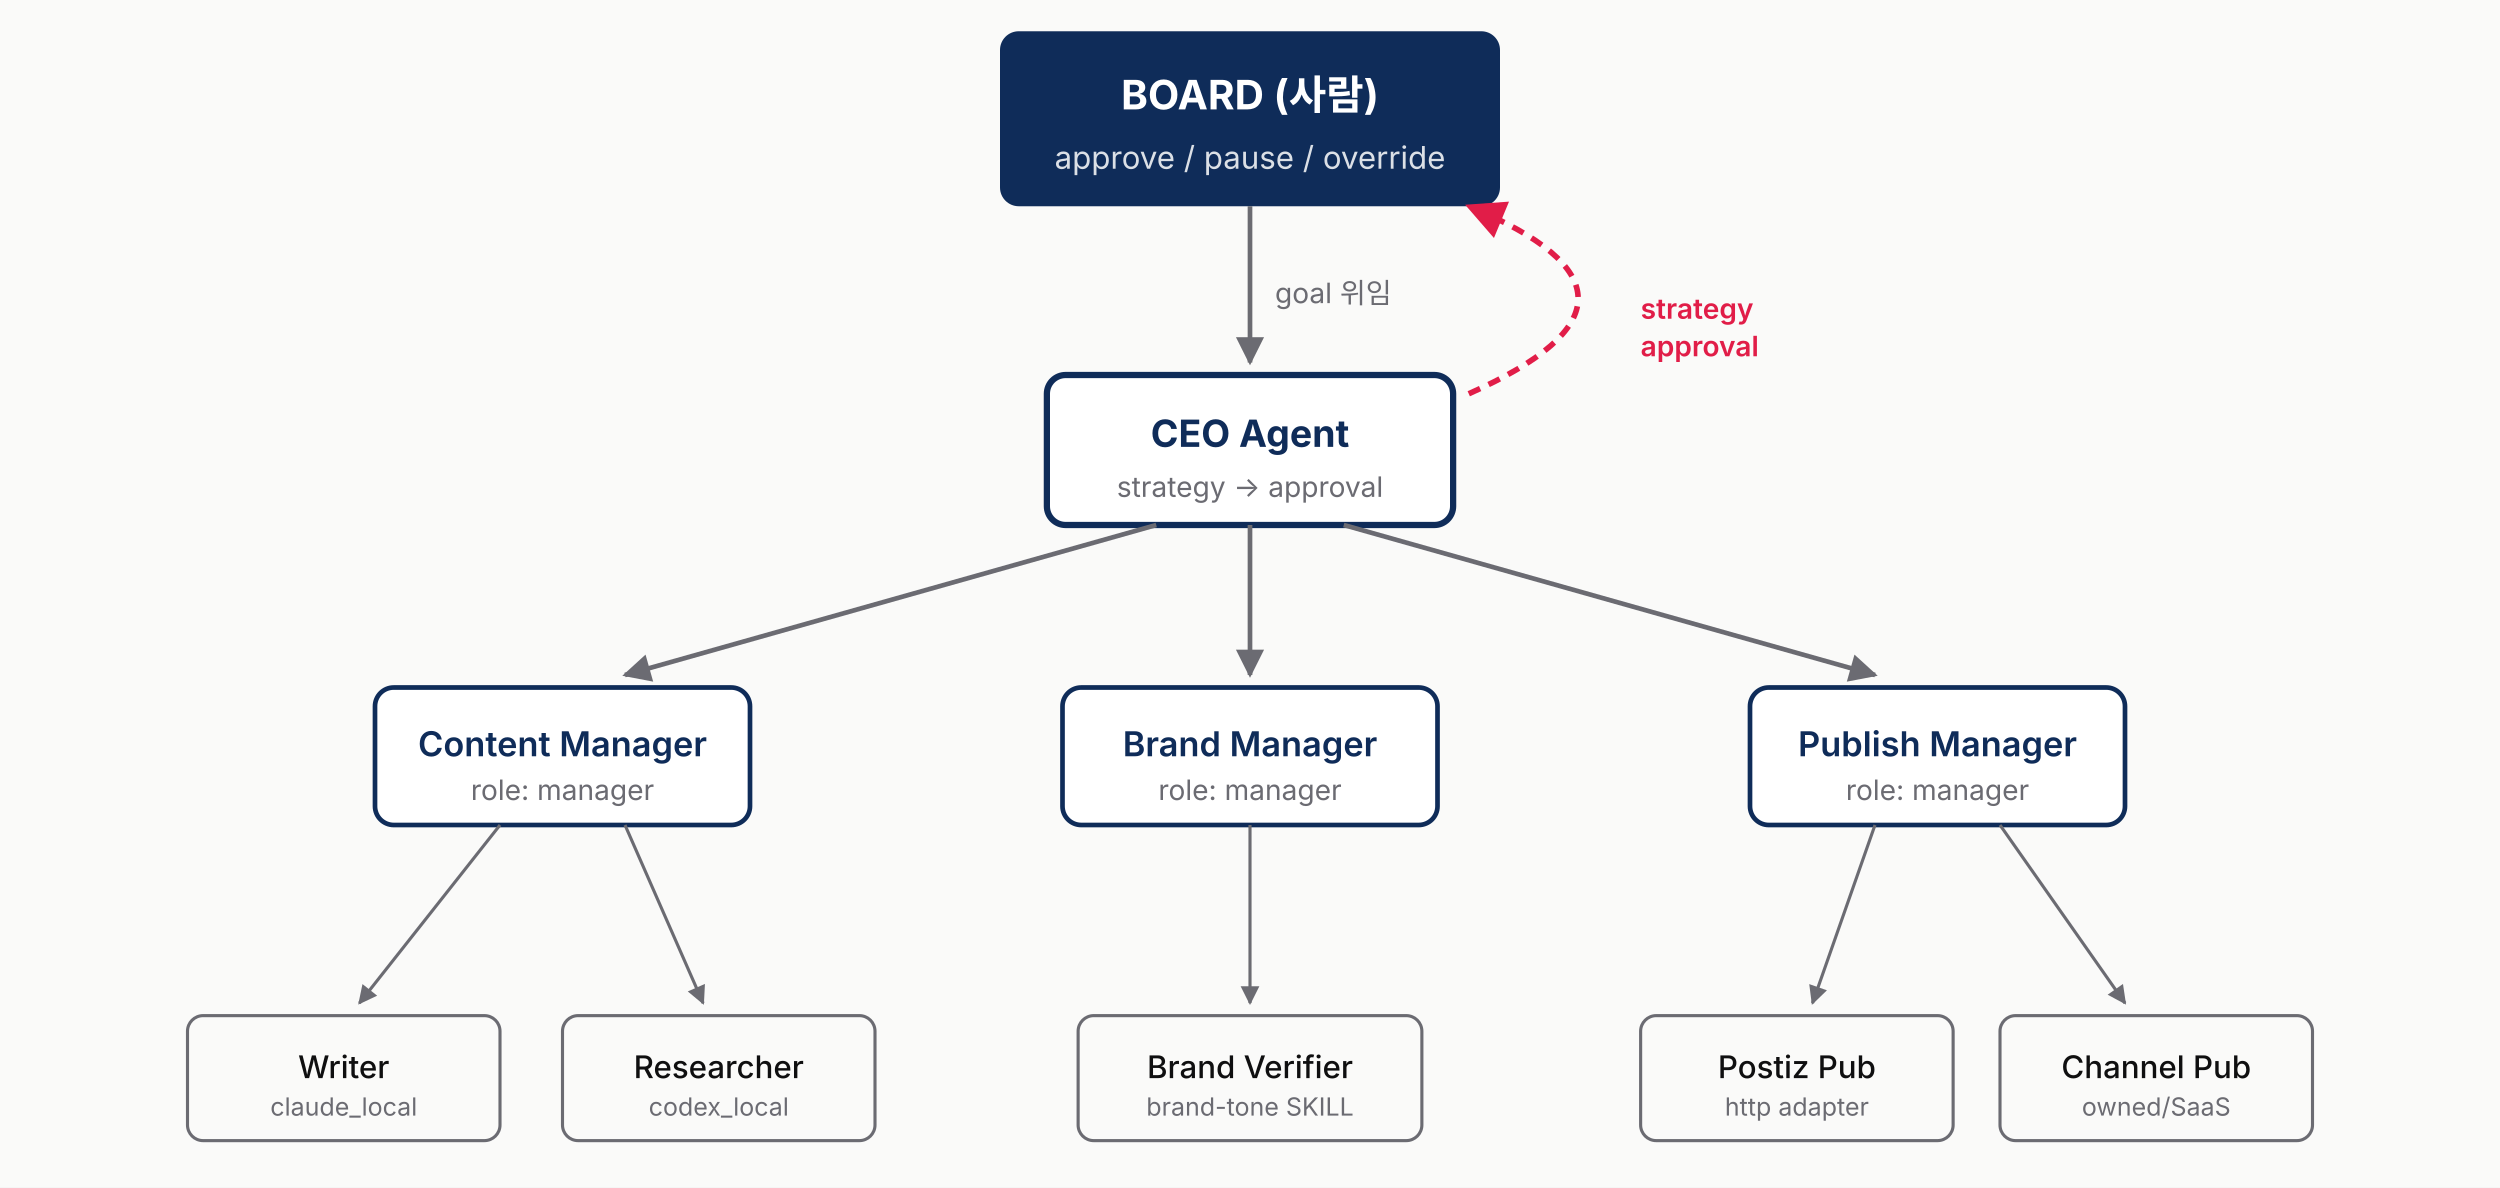
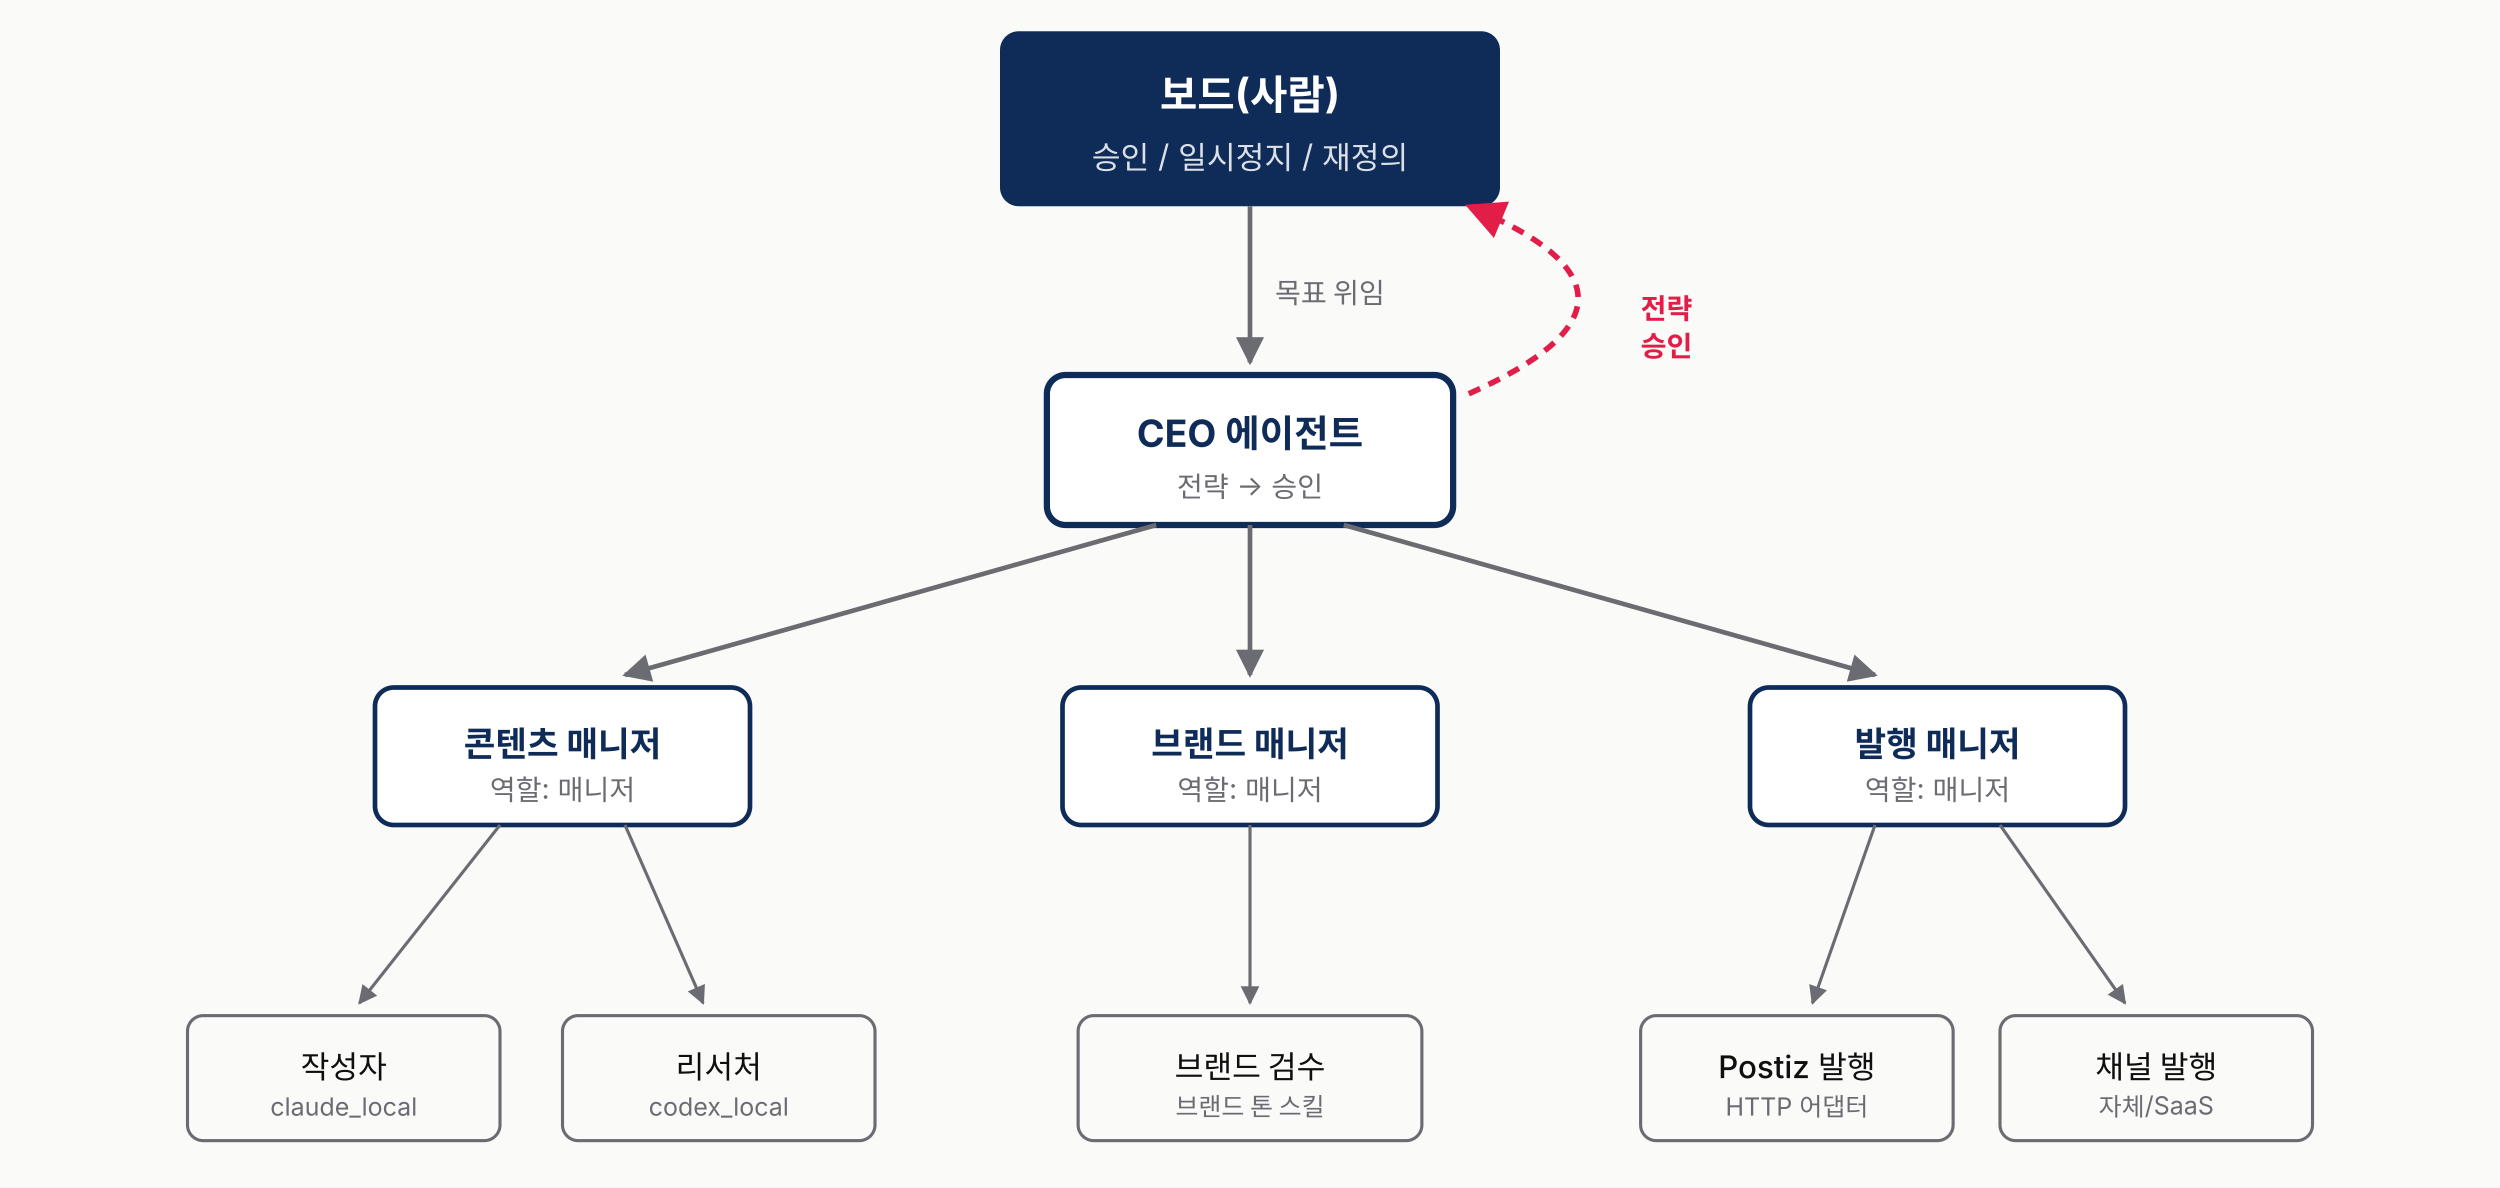
<svg xmlns="http://www.w3.org/2000/svg" viewBox="0 70 800 380" font-family="-apple-system, 'Segoe UI', 'Noto Sans KR', sans-serif">
  <defs>
    <marker id="arrow-oc" viewBox="0 0 10 10" refX="9" refY="5" markerWidth="6" markerHeight="6" orient="auto">
      <path d="M0,0 L10,5 L0,10 z" fill="#6B6B72" />
    </marker>
    <marker id="arrow-approve" viewBox="0 0 10 10" refX="9" refY="5" markerWidth="7" markerHeight="7" orient="auto">
      <path d="M0,0 L10,5 L0,10 z" fill="#E11D48" />
    </marker>
  </defs>
  <rect x="0" y="70" width="800" height="380" fill="#FAFAF9" />
  <g>
    <rect x="320" y="80" width="160" height="56" rx="6" fill="#0F2C59" />
-     <text x="400" y="105" font-size="13" font-weight="700" text-anchor="middle" fill="#FFFFFF">BOARD (사람)</text>
-     <text x="400" y="124" font-size="10" text-anchor="middle" fill="#FFFFFF" opacity="0.85">approve / pause / override</text>
+     <text x="400" y="105" font-size="13" font-weight="700" text-anchor="middle" fill="#FFFFFF">보드(사람)</text>
+     <text x="400" y="124" font-size="10" text-anchor="middle" fill="#FFFFFF" opacity="0.85">승인 / 일시정지 / 재정의</text>
  </g>
  <g>
    <rect x="335" y="190" width="130" height="48" rx="6" fill="#FFFFFF" stroke="#0F2C59" stroke-width="2" />
-     <text x="400" y="213" font-size="12" font-weight="700" text-anchor="middle" fill="#0F2C59">CEO Agent</text>
-     <text x="400" y="229" font-size="9" text-anchor="middle" fill="#6B6B72">strategy → approval</text>
+     <text x="400" y="213" font-size="12" font-weight="700" text-anchor="middle" fill="#0F2C59">CEO 에이전트</text>
+     <text x="400" y="229" font-size="9" text-anchor="middle" fill="#6B6B72">전략 → 승인</text>
  </g>
  <line x1="400" y1="136" x2="400" y2="186" stroke="#6B6B72" stroke-width="1.5" marker-end="url(#arrow-oc)" />
-   <text x="408" y="167" font-size="9" fill="#6B6B72">goal 위임</text>
+   <text x="408" y="167" font-size="9" fill="#6B6B72">목표 위임</text>
  <path d="M 470 196 Q 540 165 470 136" fill="none" stroke="#E11D48" stroke-width="1.8" marker-end="url(#arrow-approve)" stroke-dasharray="4 3" />
-   <text x="525" y="172" font-size="9" font-weight="600" fill="#E11D48">strategy</text>
-   <text x="525" y="184" font-size="9" font-weight="600" fill="#E11D48">approval</text>
+   <text x="525" y="172" font-size="9" font-weight="600" fill="#E11D48">전략</text>
+   <text x="525" y="184" font-size="9" font-weight="600" fill="#E11D48">승인</text>
  <g>
    <rect x="120" y="290" width="120" height="44" rx="6" fill="#FFFFFF" stroke="#0F2C59" stroke-width="1.5" />
-     <text x="180" y="312" font-size="11" font-weight="600" text-anchor="middle" fill="#0F2C59">Content Manager</text>
-     <text x="180" y="326" font-size="9" text-anchor="middle" fill="#6B6B72">role: manager</text>
+     <text x="180" y="312" font-size="11" font-weight="600" text-anchor="middle" fill="#0F2C59">콘텐츠 매니저</text>
+     <text x="180" y="326" font-size="9" text-anchor="middle" fill="#6B6B72">역할: 매니저</text>
  </g>
  <g>
    <rect x="340" y="290" width="120" height="44" rx="6" fill="#FFFFFF" stroke="#0F2C59" stroke-width="1.5" />
-     <text x="400" y="312" font-size="11" font-weight="600" text-anchor="middle" fill="#0F2C59">Brand Manager</text>
-     <text x="400" y="326" font-size="9" text-anchor="middle" fill="#6B6B72">role: manager</text>
+     <text x="400" y="312" font-size="11" font-weight="600" text-anchor="middle" fill="#0F2C59">브랜드 매니저</text>
+     <text x="400" y="326" font-size="9" text-anchor="middle" fill="#6B6B72">역할: 매니저</text>
  </g>
  <g>
    <rect x="560" y="290" width="120" height="44" rx="6" fill="#FFFFFF" stroke="#0F2C59" stroke-width="1.5" />
-     <text x="620" y="312" font-size="11" font-weight="600" text-anchor="middle" fill="#0F2C59">Publish Manager</text>
-     <text x="620" y="326" font-size="9" text-anchor="middle" fill="#6B6B72">role: manager</text>
+     <text x="620" y="312" font-size="11" font-weight="600" text-anchor="middle" fill="#0F2C59">발행 매니저</text>
+     <text x="620" y="326" font-size="9" text-anchor="middle" fill="#6B6B72">역할: 매니저</text>
  </g>
  <line x1="370" y1="238" x2="200" y2="286" stroke="#6B6B72" stroke-width="1.5" marker-end="url(#arrow-oc)" />
  <line x1="400" y1="238" x2="400" y2="286" stroke="#6B6B72" stroke-width="1.5" marker-end="url(#arrow-oc)" />
  <line x1="430" y1="238" x2="600" y2="286" stroke="#6B6B72" stroke-width="1.5" marker-end="url(#arrow-oc)" />
  <g>
    <rect x="60" y="395" width="100" height="40" rx="5" fill="#FAFAF9" stroke="#6B6B72" stroke-width="1" />
-     <text x="110" y="415" font-size="10" font-weight="500" text-anchor="middle" fill="#0F0F10">Writer</text>
+     <text x="110" y="415" font-size="10" font-weight="500" text-anchor="middle" fill="#0F0F10">작성자</text>
    <text x="110" y="427" font-size="8" text-anchor="middle" fill="#6B6B72">claude_local</text>
  </g>
  <g>
    <rect x="180" y="395" width="100" height="40" rx="5" fill="#FAFAF9" stroke="#6B6B72" stroke-width="1" />
-     <text x="230" y="415" font-size="10" font-weight="500" text-anchor="middle" fill="#0F0F10">Researcher</text>
+     <text x="230" y="415" font-size="10" font-weight="500" text-anchor="middle" fill="#0F0F10">리서처</text>
    <text x="230" y="427" font-size="8" text-anchor="middle" fill="#6B6B72">codex_local</text>
  </g>
  <line x1="160" y1="334" x2="115" y2="391" stroke="#6B6B72" stroke-width="1" marker-end="url(#arrow-oc)" />
  <line x1="200" y1="334" x2="225" y2="391" stroke="#6B6B72" stroke-width="1" marker-end="url(#arrow-oc)" />
  <g>
    <rect x="345" y="395" width="110" height="40" rx="5" fill="#FAFAF9" stroke="#6B6B72" stroke-width="1" />
-     <text x="400" y="415" font-size="10" font-weight="500" text-anchor="middle" fill="#0F0F10">Brand Verifier</text>
-     <text x="400" y="427" font-size="8" text-anchor="middle" fill="#6B6B72">brand-tone SKILL</text>
+     <text x="400" y="415" font-size="10" font-weight="500" text-anchor="middle" fill="#0F0F10">브랜드 검수</text>
+     <text x="400" y="427" font-size="8" text-anchor="middle" fill="#6B6B72">브랜드 톤 스킬</text>
  </g>
  <line x1="400" y1="334" x2="400" y2="391" stroke="#6B6B72" stroke-width="1" marker-end="url(#arrow-oc)" />
  <g>
    <rect x="525" y="395" width="100" height="40" rx="5" fill="#FAFAF9" stroke="#6B6B72" stroke-width="1" />
-     <text x="575" y="415" font-size="10" font-weight="500" text-anchor="middle" fill="#0F0F10">Postiz Pub</text>
-     <text x="575" y="427" font-size="8" text-anchor="middle" fill="#6B6B72">http adapter</text>
+     <text x="575" y="415" font-size="10" font-weight="500" text-anchor="middle" fill="#0F0F10">Postiz 발행</text>
+     <text x="575" y="427" font-size="8" text-anchor="middle" fill="#6B6B72">HTTP 어댑터</text>
  </g>
  <g>
    <rect x="640" y="395" width="100" height="40" rx="5" fill="#FAFAF9" stroke="#6B6B72" stroke-width="1" />
-     <text x="690" y="415" font-size="10" font-weight="500" text-anchor="middle" fill="#0F0F10">Channel Pub</text>
-     <text x="690" y="427" font-size="8" text-anchor="middle" fill="#6B6B72">owned/SaaS</text>
+     <text x="690" y="415" font-size="10" font-weight="500" text-anchor="middle" fill="#0F0F10">채널 발행</text>
+     <text x="690" y="427" font-size="8" text-anchor="middle" fill="#6B6B72">자체/SaaS</text>
  </g>
  <line x1="600" y1="334" x2="580" y2="391" stroke="#6B6B72" stroke-width="1" marker-end="url(#arrow-oc)" />
  <line x1="640" y1="334" x2="680" y2="391" stroke="#6B6B72" stroke-width="1" marker-end="url(#arrow-oc)" />
</svg>
